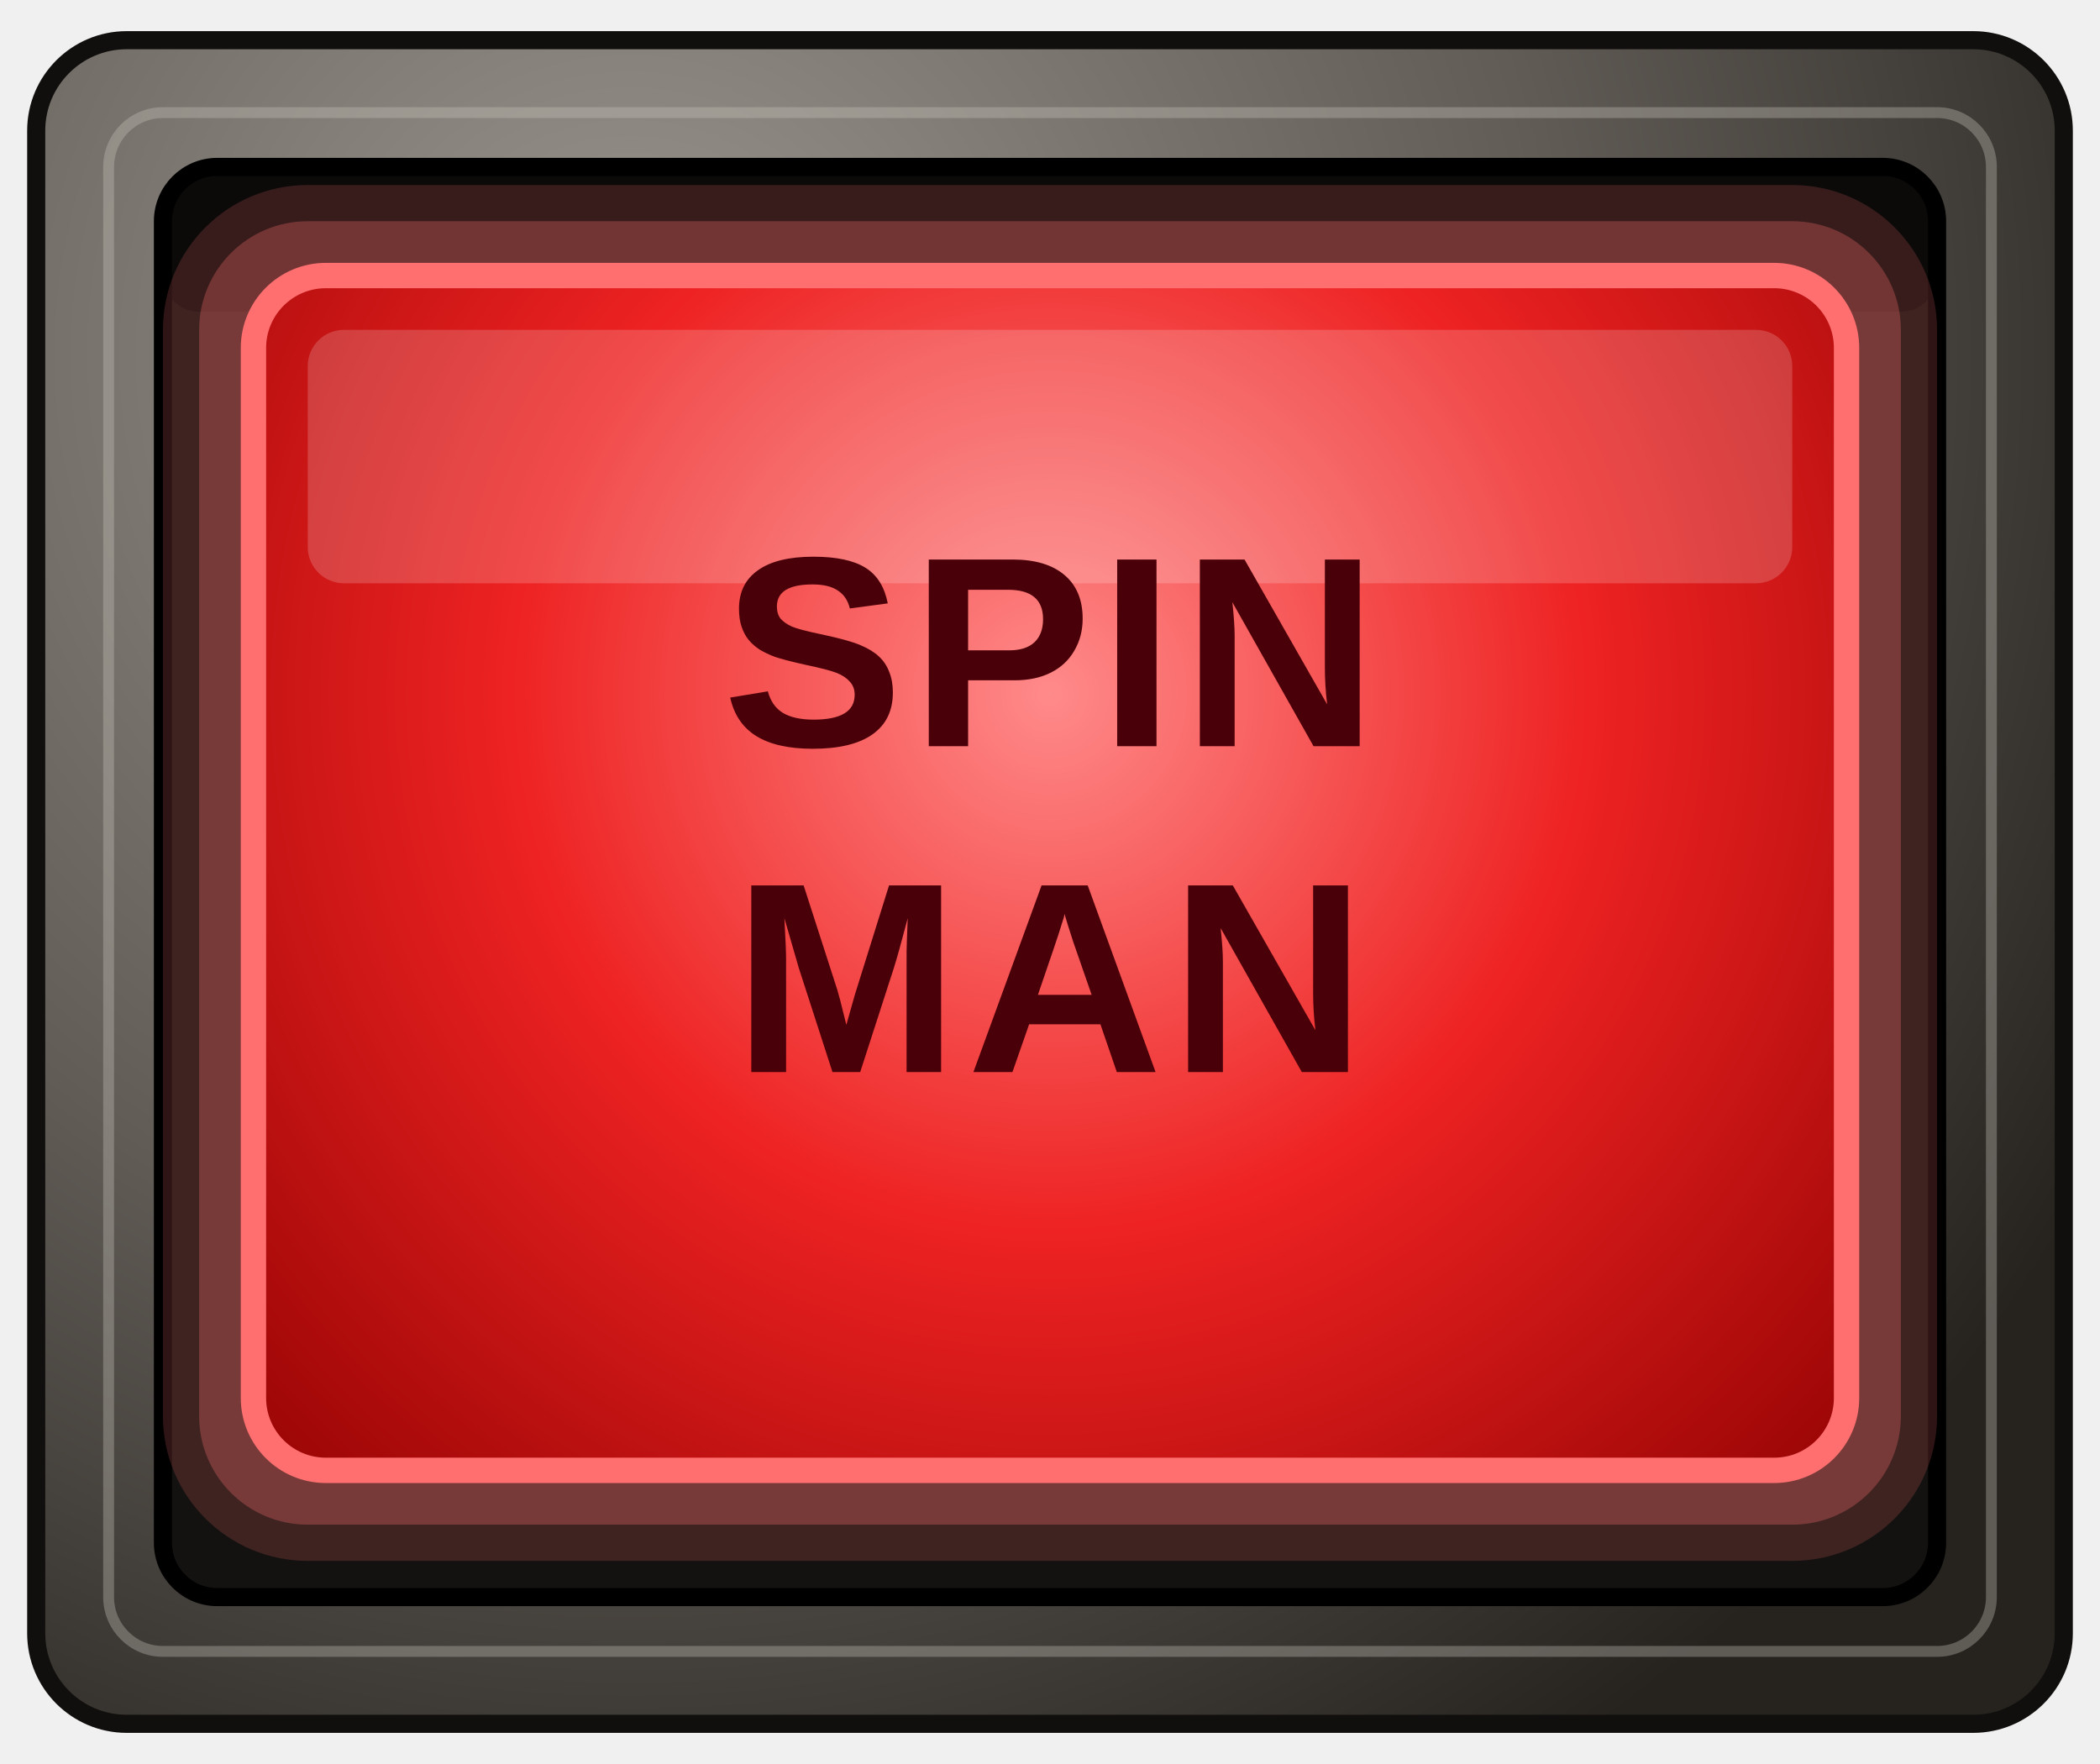
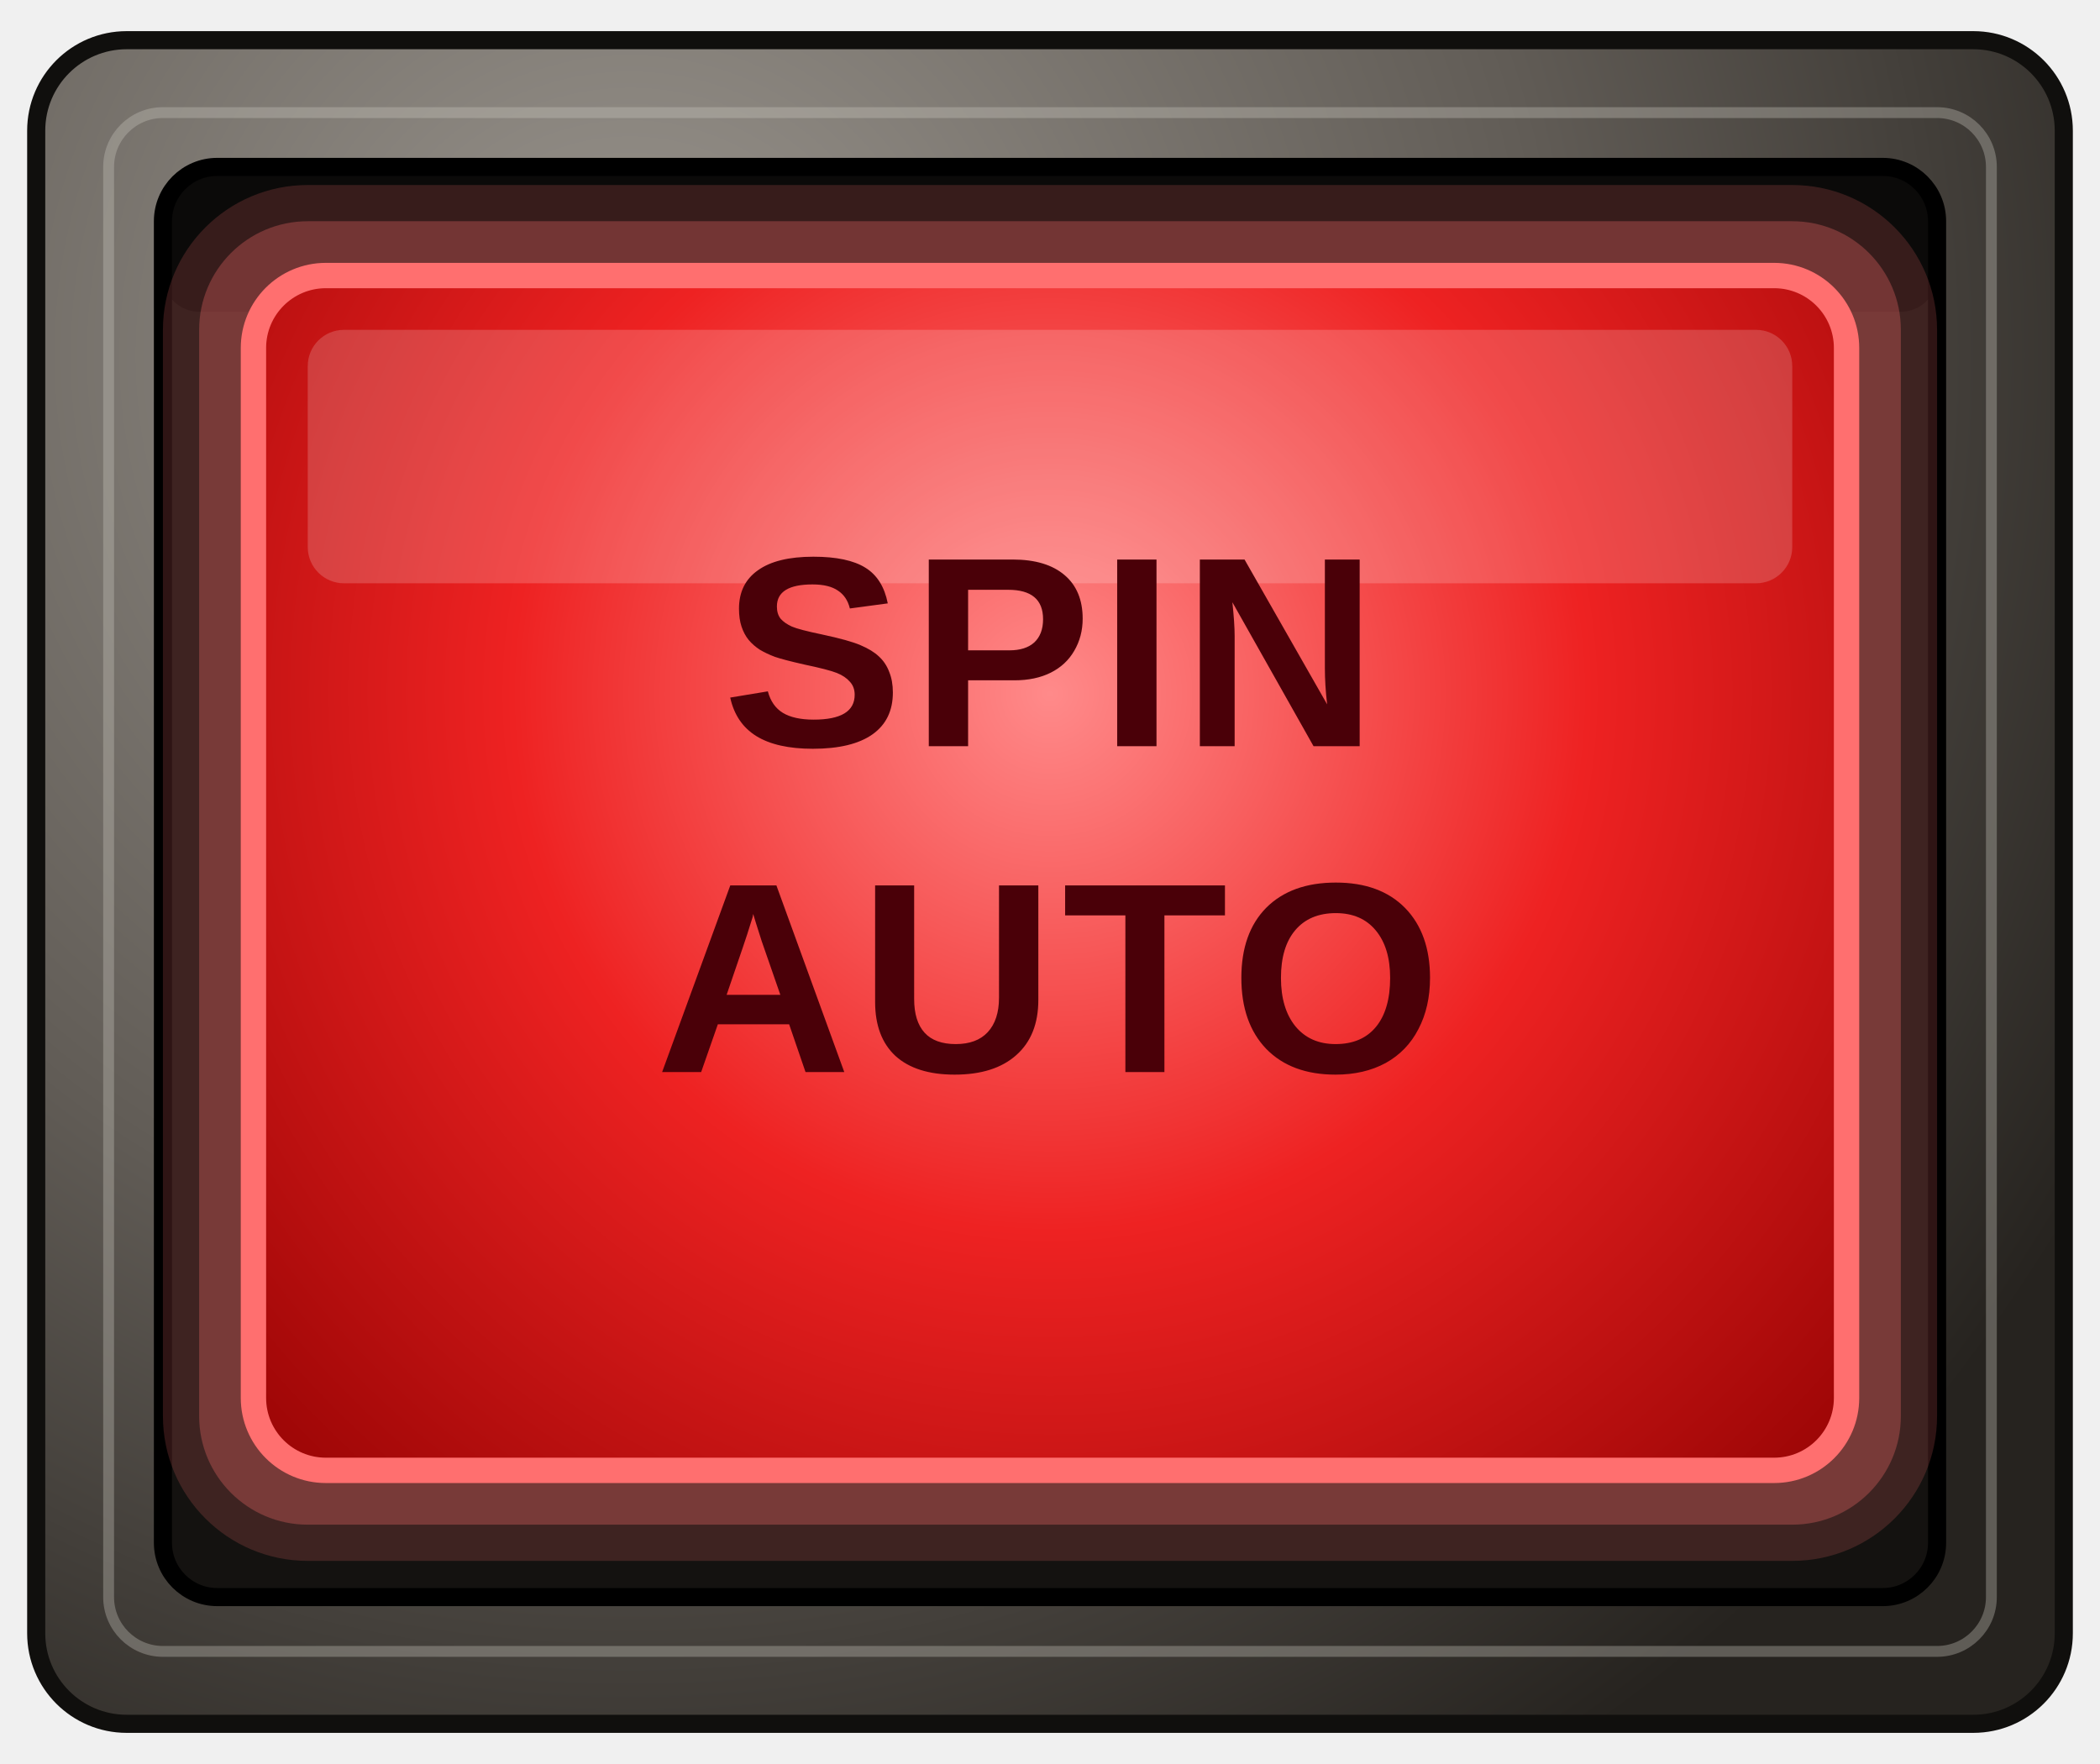
<svg xmlns="http://www.w3.org/2000/svg" width="100" height="84" viewBox="0 0 116 97">
  <defs>
    <radialGradient id="bz" cx="34.8" cy="19.4" r="92.8" gradientUnits="userSpaceOnUse">
      <stop offset="0" stop-color="#9a958e" />
      <stop offset="0.55" stop-color="#615c56" />
      <stop offset="1" stop-color="#26231f" />
    </radialGradient>
    <radialGradient id="cap" cx="58.0" cy="38.1" r="66.0" gradientUnits="userSpaceOnUse">
      <stop offset="0" stop-color="#ff8a8a" />
      <stop offset="0.45" stop-color="#ee2222" />
      <stop offset="1" stop-color="#8c0000" />
    </radialGradient>
  </defs>
  <rect x="2" y="2" width="112" height="93" rx="5" fill="url(#bz)" stroke="#100f0d" stroke-width="1" />
  <rect x="6" y="6" width="104" height="85" rx="3" fill="none" stroke="#c9c5be" stroke-width="0.6" opacity="0.35" />
  <rect x="9" y="9" width="98" height="79" rx="3" fill="#141210" stroke="#000000" stroke-width="1" />
  <rect x="9" y="9" width="98" height="8" rx="2" fill="#000000" opacity="0.45" />
  <rect x="9" y="10" width="98" height="76" rx="8" fill="#ff6f6f" opacity="0.18" />
  <rect x="11" y="12" width="94" height="72" rx="6" fill="#ff6f6f" opacity="0.30" />
  <rect x="14" y="15" width="88" height="66" rx="4" fill="url(#cap)" stroke="#ff6f6f" stroke-width="1.4" />
  <rect x="17" y="18" width="82" height="14" rx="2" fill="#ffffff" opacity="0.18" />
  <g transform="matrix(1 0 0 1 0 -10)">
    <text x="39.9" y="51" font-size="15" font-weight="700" letter-spacing="0.4" fill="#4a0008" font-family="Arial, sans-serif">SPIN</text>
-     <text x="40.5" y="69" font-size="15" font-weight="700" letter-spacing="0.4" fill="#4a0008" font-family="Arial, sans-serif">MAN</text>
+     <text x="36.2" y="69" font-size="15" font-weight="700" letter-spacing="0.4" fill="#4a0008" font-family="Arial, sans-serif">AUTO</text>
  </g>
</svg>
